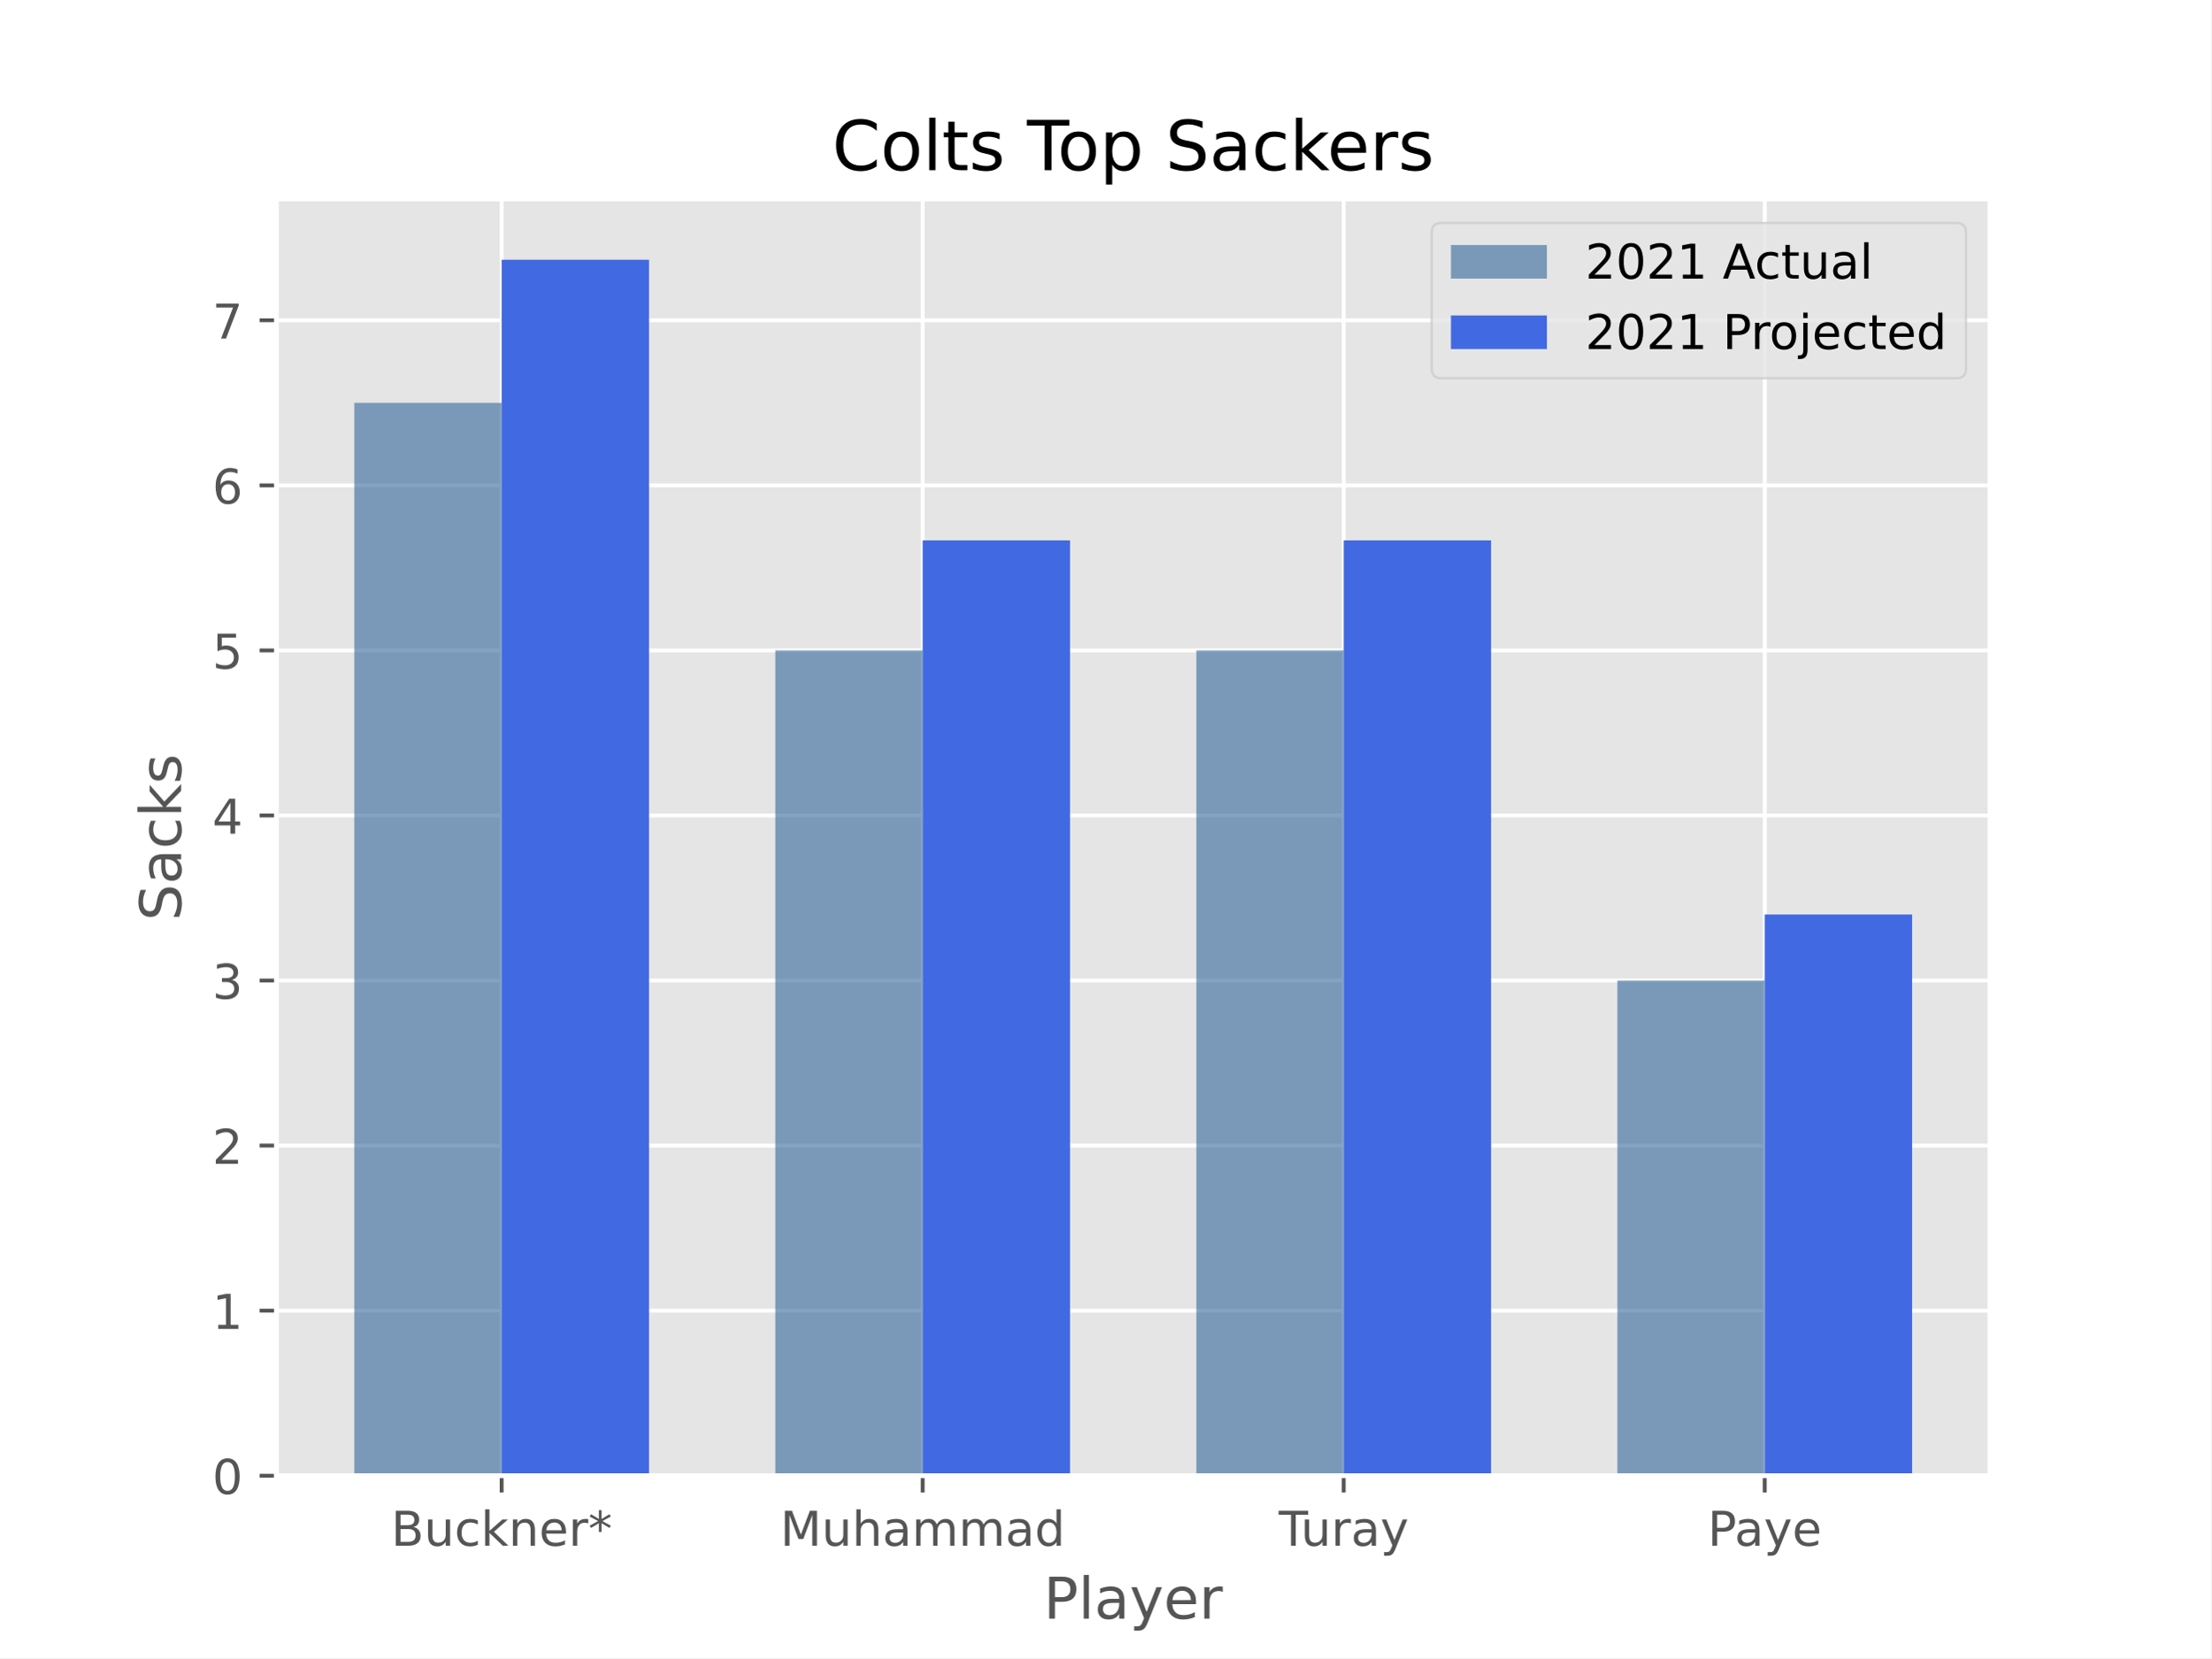
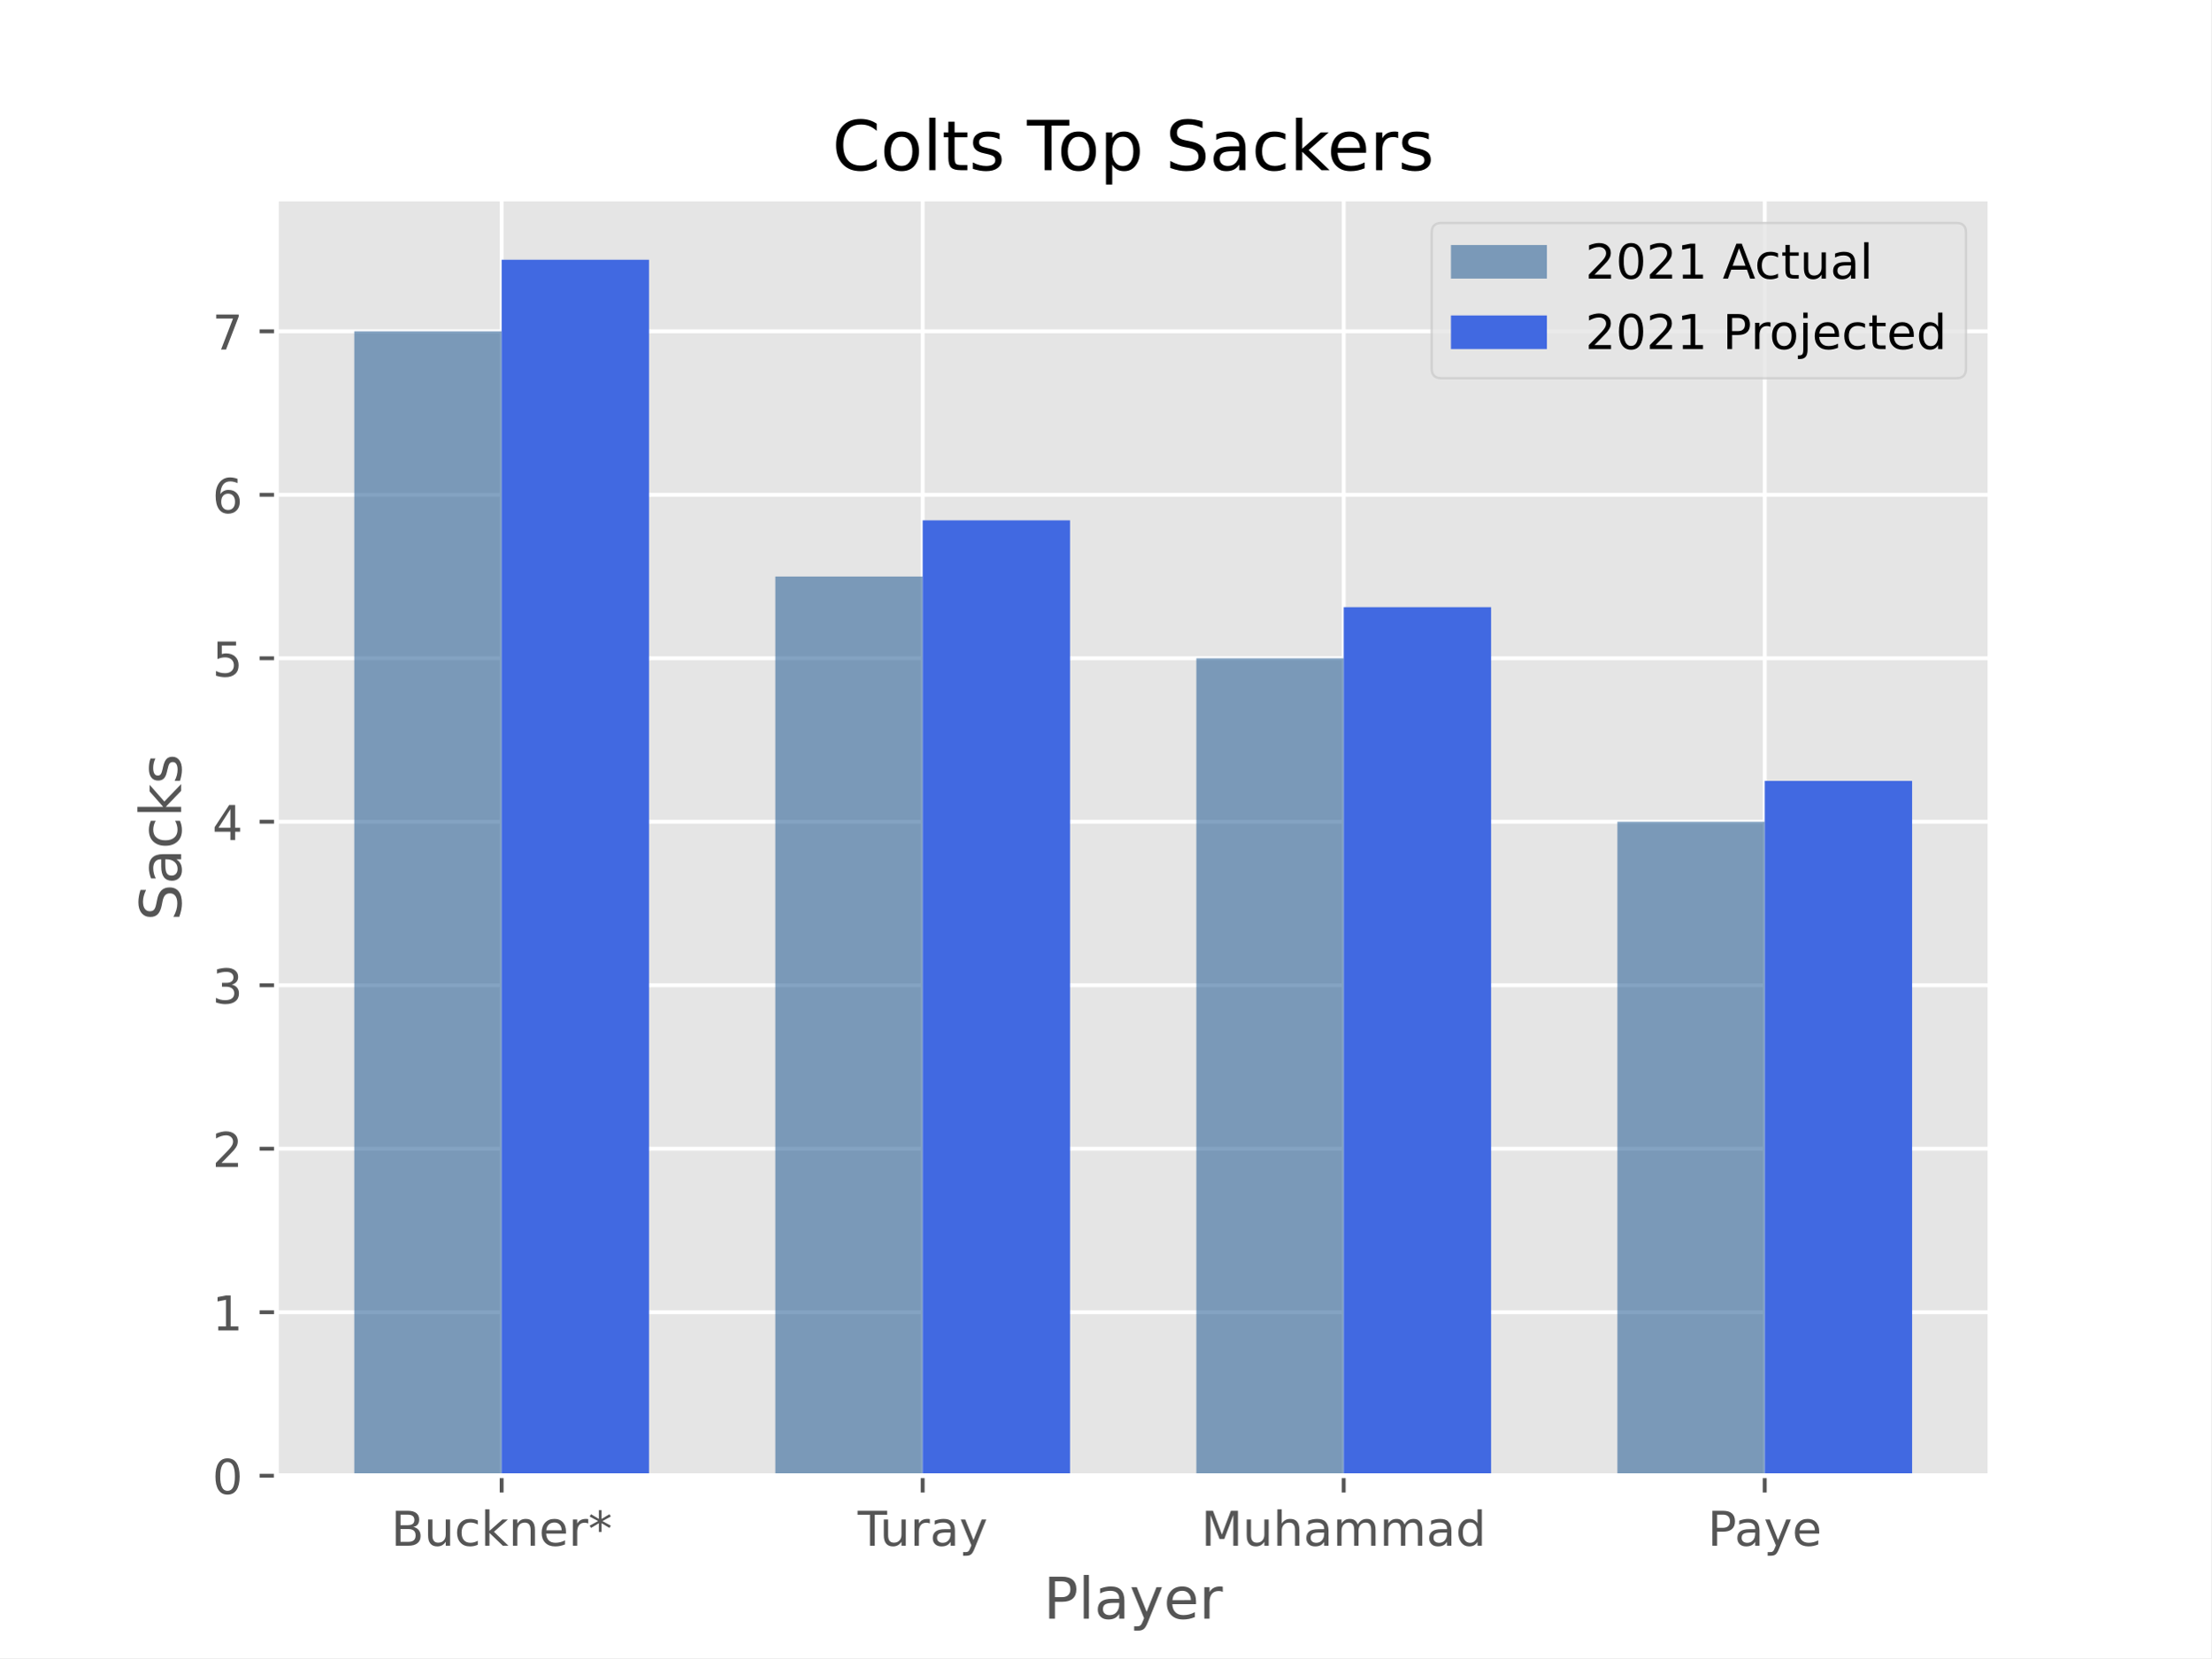
<svg xmlns="http://www.w3.org/2000/svg" xmlns:xlink="http://www.w3.org/1999/xlink" height="345.6pt" version="1.1" viewBox="0 0 460.8 345.6" width="460.8pt">
  <defs>
    <style type="text/css">*{stroke-linecap:butt;stroke-linejoin:round;}</style>
  </defs>
  <g id="figure_1">
    <g id="patch_1">
      <path d="M 0 345.6  L 460.8 345.6  L 460.8 0  L 0 0  z " style="fill:#ffffff;" />
    </g>
    <g id="axes_1">
      <g id="patch_2">
        <path d="M 57.6 307.584  L 414.72 307.584  L 414.72 41.472  L 57.6 41.472  z " style="fill:#e5e5e5;" />
      </g>
      <g id="matplotlib.axis_1">
        <g id="xtick_1">
          <g id="line2d_1">
-             <path clip-path="url(#p0d4eb779fe)" d="M 104.543 307.584  L 104.543 41.472  " style="fill:none;stroke:#ffffff;stroke-linecap:square;stroke-width:0.8;" />
+             <path clip-path="url(#p0518d2a7d1)" d="M 104.543 307.584  L 104.543 41.472  " style="fill:none;stroke:#ffffff;stroke-linecap:square;stroke-width:0.8;" />
          </g>
          <g id="line2d_2">
            <defs>
-               <path d="M 0 0  L 0 3.5  " id="m32121f7bf2" style="stroke:#555555;stroke-width:0.8;" />
-             </defs>
-             <g>
-               <use style="fill:#555555;stroke:#555555;stroke-width:0.8;" x="104.543" xlink:href="#m32121f7bf2" y="307.584" />
+               <path d="M 0 0  L 0 3.5  " id="meaa29097a8" style="stroke:#555555;stroke-width:0.8;" />
+             </defs>
+             <g>
+               <use style="fill:#555555;stroke:#555555;stroke-width:0.8;" x="104.543" xlink:href="#meaa29097a8" y="307.584" />
            </g>
          </g>
          <g id="text_1">
            <g style="fill:#555555;" transform="translate(81.49876 322.1824)scale(0.1 -0.1)">
              <defs>
                <path d="M 1259 2228  L 1259 519  L 2272 519  Q 2781 519 3026 730  Q 3272 941 3272 1375  Q 3272 1813 3026 2020  Q 2781 2228 2272 2228  L 1259 2228  z M 1259 4147  L 1259 2741  L 2194 2741  Q 2656 2741 2882 2914  Q 3109 3088 3109 3444  Q 3109 3797 2882 3972  Q 2656 4147 2194 4147  L 1259 4147  z M 628 4666  L 2241 4666  Q 2963 4666 3353 4366  Q 3744 4066 3744 3513  Q 3744 3084 3544 2831  Q 3344 2578 2956 2516  Q 3422 2416 3680 2098  Q 3938 1781 3938 1306  Q 3938 681 3513 340  Q 3088 0 2303 0  L 628 0  L 628 4666  z " id="DejaVuSans-42" transform="scale(0.015625)" />
                <path d="M 544 1381  L 544 3500  L 1119 3500  L 1119 1403  Q 1119 906 1312 657  Q 1506 409 1894 409  Q 2359 409 2629 706  Q 2900 1003 2900 1516  L 2900 3500  L 3475 3500  L 3475 0  L 2900 0  L 2900 538  Q 2691 219 2414 64  Q 2138 -91 1772 -91  Q 1169 -91 856 284  Q 544 659 544 1381  z M 1991 3584  L 1991 3584  z " id="DejaVuSans-75" transform="scale(0.015625)" />
                <path d="M 3122 3366  L 3122 2828  Q 2878 2963 2633 3030  Q 2388 3097 2138 3097  Q 1578 3097 1268 2742  Q 959 2388 959 1747  Q 959 1106 1268 751  Q 1578 397 2138 397  Q 2388 397 2633 464  Q 2878 531 3122 666  L 3122 134  Q 2881 22 2623 -34  Q 2366 -91 2075 -91  Q 1284 -91 818 406  Q 353 903 353 1747  Q 353 2603 823 3093  Q 1294 3584 2113 3584  Q 2378 3584 2631 3529  Q 2884 3475 3122 3366  z " id="DejaVuSans-63" transform="scale(0.015625)" />
                <path d="M 581 4863  L 1159 4863  L 1159 1991  L 2875 3500  L 3609 3500  L 1753 1863  L 3688 0  L 2938 0  L 1159 1709  L 1159 0  L 581 0  L 581 4863  z " id="DejaVuSans-6b" transform="scale(0.015625)" />
                <path d="M 3513 2113  L 3513 0  L 2938 0  L 2938 2094  Q 2938 2591 2744 2837  Q 2550 3084 2163 3084  Q 1697 3084 1428 2787  Q 1159 2491 1159 1978  L 1159 0  L 581 0  L 581 3500  L 1159 3500  L 1159 2956  Q 1366 3272 1645 3428  Q 1925 3584 2291 3584  Q 2894 3584 3203 3211  Q 3513 2838 3513 2113  z " id="DejaVuSans-6e" transform="scale(0.015625)" />
                <path d="M 3597 1894  L 3597 1613  L 953 1613  Q 991 1019 1311 708  Q 1631 397 2203 397  Q 2534 397 2845 478  Q 3156 559 3463 722  L 3463 178  Q 3153 47 2828 -22  Q 2503 -91 2169 -91  Q 1331 -91 842 396  Q 353 884 353 1716  Q 353 2575 817 3079  Q 1281 3584 2069 3584  Q 2775 3584 3186 3129  Q 3597 2675 3597 1894  z M 3022 2063  Q 3016 2534 2758 2815  Q 2500 3097 2075 3097  Q 1594 3097 1305 2825  Q 1016 2553 972 2059  L 3022 2063  z " id="DejaVuSans-65" transform="scale(0.015625)" />
                <path d="M 2631 2963  Q 2534 3019 2420 3045  Q 2306 3072 2169 3072  Q 1681 3072 1420 2755  Q 1159 2438 1159 1844  L 1159 0  L 581 0  L 581 3500  L 1159 3500  L 1159 2956  Q 1341 3275 1631 3429  Q 1922 3584 2338 3584  Q 2397 3584 2469 3576  Q 2541 3569 2628 3553  L 2631 2963  z " id="DejaVuSans-72" transform="scale(0.015625)" />
                <path d="M 3009 3897  L 1888 3291  L 3009 2681  L 2828 2375  L 1778 3009  L 1778 1831  L 1422 1831  L 1422 3009  L 372 2375  L 191 2681  L 1313 3291  L 191 3897  L 372 4206  L 1422 3572  L 1422 4750  L 1778 4750  L 1778 3572  L 2828 4206  L 3009 3897  z " id="DejaVuSans-2a" transform="scale(0.015625)" />
              </defs>
              <use xlink:href="#DejaVuSans-42" />
              <use x="68.604" xlink:href="#DejaVuSans-75" />
              <use x="131.982" xlink:href="#DejaVuSans-63" />
              <use x="186.963" xlink:href="#DejaVuSans-6b" />
              <use x="244.873" xlink:href="#DejaVuSans-6e" />
              <use x="308.252" xlink:href="#DejaVuSans-65" />
              <use x="369.775" xlink:href="#DejaVuSans-72" />
              <use x="410.889" xlink:href="#DejaVuSans-2a" />
            </g>
          </g>
        </g>
        <g id="xtick_2">
          <g id="line2d_3">
-             <path clip-path="url(#p0d4eb779fe)" d="M 192.288 307.584  L 192.288 41.472  " style="fill:none;stroke:#ffffff;stroke-linecap:square;stroke-width:0.8;" />
+             <path clip-path="url(#p0518d2a7d1)" d="M 192.288 307.584  L 192.288 41.472  " style="fill:none;stroke:#ffffff;stroke-linecap:square;stroke-width:0.8;" />
          </g>
          <g id="line2d_4">
            <g>
-               <use style="fill:#555555;stroke:#555555;stroke-width:0.8;" x="192.288" xlink:href="#m32121f7bf2" y="307.584" />
+               <use style="fill:#555555;stroke:#555555;stroke-width:0.8;" x="192.288" xlink:href="#meaa29097a8" y="307.584" />
            </g>
          </g>
          <g id="text_2">
-             <g style="fill:#555555;" transform="translate(162.5932 322.1824)scale(0.1 -0.1)">
+             <g style="fill:#555555;" transform="translate(178.7425 322.1824)scale(0.1 -0.1)">
+               <defs>
+                 <path d="M -19 4666  L 3928 4666  L 3928 4134  L 2272 4134  L 2272 0  L 1638 0  L 1638 4134  L -19 4134  L -19 4666  z " id="DejaVuSans-54" transform="scale(0.015625)" />
+                 <path d="M 2194 1759  Q 1497 1759 1228 1600  Q 959 1441 959 1056  Q 959 750 1161 570  Q 1363 391 1709 391  Q 2188 391 2477 730  Q 2766 1069 2766 1631  L 2766 1759  L 2194 1759  z M 3341 1997  L 3341 0  L 2766 0  L 2766 531  Q 2569 213 2275 61  Q 1981 -91 1556 -91  Q 1019 -91 701 211  Q 384 513 384 1019  Q 384 1609 779 1909  Q 1175 2209 1959 2209  L 2766 2209  L 2766 2266  Q 2766 2663 2505 2880  Q 2244 3097 1772 3097  Q 1472 3097 1187 3025  Q 903 2953 641 2809  L 641 3341  Q 956 3463 1253 3523  Q 1550 3584 1831 3584  Q 2591 3584 2966 3190  Q 3341 2797 3341 1997  z " id="DejaVuSans-61" transform="scale(0.015625)" />
+                 <path d="M 2059 -325  Q 1816 -950 1584 -1140  Q 1353 -1331 966 -1331  L 506 -1331  L 506 -850  L 844 -850  Q 1081 -850 1212 -737  Q 1344 -625 1503 -206  L 1606 56  L 191 3500  L 800 3500  L 1894 763  L 2988 3500  L 3597 3500  L 2059 -325  z " id="DejaVuSans-79" transform="scale(0.015625)" />
+               </defs>
+               <use xlink:href="#DejaVuSans-54" />
+               <use x="45.959" xlink:href="#DejaVuSans-75" />
+               <use x="109.338" xlink:href="#DejaVuSans-72" />
+               <use x="150.451" xlink:href="#DejaVuSans-61" />
+               <use x="211.73" xlink:href="#DejaVuSans-79" />
+             </g>
+           </g>
+         </g>
+         <g id="xtick_3">
+           <g id="line2d_5">
+             <path clip-path="url(#p0518d2a7d1)" d="M 280.032 307.584  L 280.032 41.472  " style="fill:none;stroke:#ffffff;stroke-linecap:square;stroke-width:0.8;" />
+           </g>
+           <g id="line2d_6">
+             <g>
+               <use style="fill:#555555;stroke:#555555;stroke-width:0.8;" x="280.032" xlink:href="#meaa29097a8" y="307.584" />
+             </g>
+           </g>
+           <g id="text_3">
+             <g style="fill:#555555;" transform="translate(250.3377 322.1824)scale(0.1 -0.1)">
              <defs>
                <path d="M 628 4666  L 1569 4666  L 2759 1491  L 3956 4666  L 4897 4666  L 4897 0  L 4281 0  L 4281 4097  L 3078 897  L 2444 897  L 1241 4097  L 1241 0  L 628 0  L 628 4666  z " id="DejaVuSans-4d" transform="scale(0.015625)" />
                <path d="M 3513 2113  L 3513 0  L 2938 0  L 2938 2094  Q 2938 2591 2744 2837  Q 2550 3084 2163 3084  Q 1697 3084 1428 2787  Q 1159 2491 1159 1978  L 1159 0  L 581 0  L 581 4863  L 1159 4863  L 1159 2956  Q 1366 3272 1645 3428  Q 1925 3584 2291 3584  Q 2894 3584 3203 3211  Q 3513 2838 3513 2113  z " id="DejaVuSans-68" transform="scale(0.015625)" />
-                 <path d="M 2194 1759  Q 1497 1759 1228 1600  Q 959 1441 959 1056  Q 959 750 1161 570  Q 1363 391 1709 391  Q 2188 391 2477 730  Q 2766 1069 2766 1631  L 2766 1759  L 2194 1759  z M 3341 1997  L 3341 0  L 2766 0  L 2766 531  Q 2569 213 2275 61  Q 1981 -91 1556 -91  Q 1019 -91 701 211  Q 384 513 384 1019  Q 384 1609 779 1909  Q 1175 2209 1959 2209  L 2766 2209  L 2766 2266  Q 2766 2663 2505 2880  Q 2244 3097 1772 3097  Q 1472 3097 1187 3025  Q 903 2953 641 2809  L 641 3341  Q 956 3463 1253 3523  Q 1550 3584 1831 3584  Q 2591 3584 2966 3190  Q 3341 2797 3341 1997  z " id="DejaVuSans-61" transform="scale(0.015625)" />
                <path d="M 3328 2828  Q 3544 3216 3844 3400  Q 4144 3584 4550 3584  Q 5097 3584 5394 3201  Q 5691 2819 5691 2113  L 5691 0  L 5113 0  L 5113 2094  Q 5113 2597 4934 2840  Q 4756 3084 4391 3084  Q 3944 3084 3684 2787  Q 3425 2491 3425 1978  L 3425 0  L 2847 0  L 2847 2094  Q 2847 2600 2669 2842  Q 2491 3084 2119 3084  Q 1678 3084 1418 2786  Q 1159 2488 1159 1978  L 1159 0  L 581 0  L 581 3500  L 1159 3500  L 1159 2956  Q 1356 3278 1631 3431  Q 1906 3584 2284 3584  Q 2666 3584 2933 3390  Q 3200 3197 3328 2828  z " id="DejaVuSans-6d" transform="scale(0.015625)" />
                <path d="M 2906 2969  L 2906 4863  L 3481 4863  L 3481 0  L 2906 0  L 2906 525  Q 2725 213 2448 61  Q 2172 -91 1784 -91  Q 1150 -91 751 415  Q 353 922 353 1747  Q 353 2572 751 3078  Q 1150 3584 1784 3584  Q 2172 3584 2448 3432  Q 2725 3281 2906 2969  z M 947 1747  Q 947 1113 1208 752  Q 1469 391 1925 391  Q 2381 391 2643 752  Q 2906 1113 2906 1747  Q 2906 2381 2643 2742  Q 2381 3103 1925 3103  Q 1469 3103 1208 2742  Q 947 2381 947 1747  z " id="DejaVuSans-64" transform="scale(0.015625)" />
              </defs>
              <use xlink:href="#DejaVuSans-4d" />
              <use x="86.279" xlink:href="#DejaVuSans-75" />
              <use x="149.658" xlink:href="#DejaVuSans-68" />
              <use x="213.037" xlink:href="#DejaVuSans-61" />
              <use x="274.316" xlink:href="#DejaVuSans-6d" />
              <use x="371.729" xlink:href="#DejaVuSans-6d" />
              <use x="469.141" xlink:href="#DejaVuSans-61" />
              <use x="530.42" xlink:href="#DejaVuSans-64" />
            </g>
          </g>
        </g>
-         <g id="xtick_3">
-           <g id="line2d_5">
-             <path clip-path="url(#p0d4eb779fe)" d="M 280.032 307.584  L 280.032 41.472  " style="fill:none;stroke:#ffffff;stroke-linecap:square;stroke-width:0.8;" />
-           </g>
-           <g id="line2d_6">
-             <g>
-               <use style="fill:#555555;stroke:#555555;stroke-width:0.8;" x="280.032" xlink:href="#m32121f7bf2" y="307.584" />
-             </g>
-           </g>
-           <g id="text_3">
-             <g style="fill:#555555;" transform="translate(266.4869 322.1824)scale(0.1 -0.1)">
-               <defs>
-                 <path d="M -19 4666  L 3928 4666  L 3928 4134  L 2272 4134  L 2272 0  L 1638 0  L 1638 4134  L -19 4134  L -19 4666  z " id="DejaVuSans-54" transform="scale(0.015625)" />
-                 <path d="M 2059 -325  Q 1816 -950 1584 -1140  Q 1353 -1331 966 -1331  L 506 -1331  L 506 -850  L 844 -850  Q 1081 -850 1212 -737  Q 1344 -625 1503 -206  L 1606 56  L 191 3500  L 800 3500  L 1894 763  L 2988 3500  L 3597 3500  L 2059 -325  z " id="DejaVuSans-79" transform="scale(0.015625)" />
-               </defs>
-               <use xlink:href="#DejaVuSans-54" />
-               <use x="45.959" xlink:href="#DejaVuSans-75" />
-               <use x="109.338" xlink:href="#DejaVuSans-72" />
-               <use x="150.451" xlink:href="#DejaVuSans-61" />
-               <use x="211.73" xlink:href="#DejaVuSans-79" />
-             </g>
-           </g>
-         </g>
        <g id="xtick_4">
          <g id="line2d_7">
-             <path clip-path="url(#p0d4eb779fe)" d="M 367.777 307.584  L 367.777 41.472  " style="fill:none;stroke:#ffffff;stroke-linecap:square;stroke-width:0.8;" />
+             <path clip-path="url(#p0518d2a7d1)" d="M 367.777 307.584  L 367.777 41.472  " style="fill:none;stroke:#ffffff;stroke-linecap:square;stroke-width:0.8;" />
          </g>
          <g id="line2d_8">
            <g>
-               <use style="fill:#555555;stroke:#555555;stroke-width:0.8;" x="367.777" xlink:href="#m32121f7bf2" y="307.584" />
+               <use style="fill:#555555;stroke:#555555;stroke-width:0.8;" x="367.777" xlink:href="#meaa29097a8" y="307.584" />
            </g>
          </g>
          <g id="text_4">
            <g style="fill:#555555;" transform="translate(355.8869 322.1824)scale(0.1 -0.1)">
              <defs>
                <path d="M 1259 4147  L 1259 2394  L 2053 2394  Q 2494 2394 2734 2622  Q 2975 2850 2975 3272  Q 2975 3691 2734 3919  Q 2494 4147 2053 4147  L 1259 4147  z M 628 4666  L 2053 4666  Q 2838 4666 3239 4311  Q 3641 3956 3641 3272  Q 3641 2581 3239 2228  Q 2838 1875 2053 1875  L 1259 1875  L 1259 0  L 628 0  L 628 4666  z " id="DejaVuSans-50" transform="scale(0.015625)" />
              </defs>
              <use xlink:href="#DejaVuSans-50" />
              <use x="55.803" xlink:href="#DejaVuSans-61" />
              <use x="117.082" xlink:href="#DejaVuSans-79" />
              <use x="176.262" xlink:href="#DejaVuSans-65" />
            </g>
          </g>
        </g>
        <g id="text_5">
          <g style="fill:#555555;" transform="translate(217.4888 337.3802)scale(0.12 -0.12)">
            <defs>
              <path d="M 603 4863  L 1178 4863  L 1178 0  L 603 0  L 603 4863  z " id="DejaVuSans-6c" transform="scale(0.015625)" />
            </defs>
            <use xlink:href="#DejaVuSans-50" />
            <use x="60.303" xlink:href="#DejaVuSans-6c" />
            <use x="88.086" xlink:href="#DejaVuSans-61" />
            <use x="149.365" xlink:href="#DejaVuSans-79" />
            <use x="208.545" xlink:href="#DejaVuSans-65" />
            <use x="270.068" xlink:href="#DejaVuSans-72" />
          </g>
        </g>
      </g>
      <g id="matplotlib.axis_2">
        <g id="ytick_1">
          <g id="line2d_9">
-             <path clip-path="url(#p0d4eb779fe)" d="M 57.6 307.584  L 414.72 307.584  " style="fill:none;stroke:#ffffff;stroke-linecap:square;stroke-width:0.8;" />
+             <path clip-path="url(#p0518d2a7d1)" d="M 57.6 307.584  L 414.72 307.584  " style="fill:none;stroke:#ffffff;stroke-linecap:square;stroke-width:0.8;" />
          </g>
          <g id="line2d_10">
            <defs>
-               <path d="M 0 0  L -3.5 0  " id="mbe1fed7497" style="stroke:#555555;stroke-width:0.8;" />
-             </defs>
-             <g>
-               <use style="fill:#555555;stroke:#555555;stroke-width:0.8;" x="57.6" xlink:href="#mbe1fed7497" y="307.584" />
+               <path d="M 0 0  L -3.5 0  " id="m968117bcb1" style="stroke:#555555;stroke-width:0.8;" />
+             </defs>
+             <g>
+               <use style="fill:#555555;stroke:#555555;stroke-width:0.8;" x="57.6" xlink:href="#m968117bcb1" y="307.584" />
            </g>
          </g>
          <g id="text_6">
            <g style="fill:#555555;" transform="translate(44.2375 311.3832)scale(0.1 -0.1)">
              <defs>
                <path d="M 2034 4250  Q 1547 4250 1301 3770  Q 1056 3291 1056 2328  Q 1056 1369 1301 889  Q 1547 409 2034 409  Q 2525 409 2770 889  Q 3016 1369 3016 2328  Q 3016 3291 2770 3770  Q 2525 4250 2034 4250  z M 2034 4750  Q 2819 4750 3233 4129  Q 3647 3509 3647 2328  Q 3647 1150 3233 529  Q 2819 -91 2034 -91  Q 1250 -91 836 529  Q 422 1150 422 2328  Q 422 3509 836 4129  Q 1250 4750 2034 4750  z " id="DejaVuSans-30" transform="scale(0.015625)" />
              </defs>
              <use xlink:href="#DejaVuSans-30" />
            </g>
          </g>
        </g>
        <g id="ytick_2">
          <g id="line2d_11">
-             <path clip-path="url(#p0d4eb779fe)" d="M 57.6 273.18  L 414.72 273.18  " style="fill:none;stroke:#ffffff;stroke-linecap:square;stroke-width:0.8;" />
+             <path clip-path="url(#p0518d2a7d1)" d="M 57.6 273.508  L 414.72 273.508  " style="fill:none;stroke:#ffffff;stroke-linecap:square;stroke-width:0.8;" />
          </g>
          <g id="line2d_12">
            <g>
-               <use style="fill:#555555;stroke:#555555;stroke-width:0.8;" x="57.6" xlink:href="#mbe1fed7497" y="273.18" />
+               <use style="fill:#555555;stroke:#555555;stroke-width:0.8;" x="57.6" xlink:href="#m968117bcb1" y="273.508" />
            </g>
          </g>
          <g id="text_7">
-             <g style="fill:#555555;" transform="translate(44.2375 276.9796)scale(0.1 -0.1)">
+             <g style="fill:#555555;" transform="translate(44.2375 277.3073)scale(0.1 -0.1)">
              <defs>
                <path d="M 794 531  L 1825 531  L 1825 4091  L 703 3866  L 703 4441  L 1819 4666  L 2450 4666  L 2450 531  L 3481 531  L 3481 0  L 794 0  L 794 531  z " id="DejaVuSans-31" transform="scale(0.015625)" />
              </defs>
              <use xlink:href="#DejaVuSans-31" />
            </g>
          </g>
        </g>
        <g id="ytick_3">
          <g id="line2d_13">
-             <path clip-path="url(#p0d4eb779fe)" d="M 57.6 238.777  L 414.72 238.777  " style="fill:none;stroke:#ffffff;stroke-linecap:square;stroke-width:0.8;" />
+             <path clip-path="url(#p0518d2a7d1)" d="M 57.6 239.432  L 414.72 239.432  " style="fill:none;stroke:#ffffff;stroke-linecap:square;stroke-width:0.8;" />
          </g>
          <g id="line2d_14">
            <g>
-               <use style="fill:#555555;stroke:#555555;stroke-width:0.8;" x="57.6" xlink:href="#mbe1fed7497" y="238.777" />
+               <use style="fill:#555555;stroke:#555555;stroke-width:0.8;" x="57.6" xlink:href="#m968117bcb1" y="239.432" />
            </g>
          </g>
          <g id="text_8">
-             <g style="fill:#555555;" transform="translate(44.2375 242.576)scale(0.1 -0.1)">
+             <g style="fill:#555555;" transform="translate(44.2375 243.2313)scale(0.1 -0.1)">
              <defs>
                <path d="M 1228 531  L 3431 531  L 3431 0  L 469 0  L 469 531  Q 828 903 1448 1529  Q 2069 2156 2228 2338  Q 2531 2678 2651 2914  Q 2772 3150 2772 3378  Q 2772 3750 2511 3984  Q 2250 4219 1831 4219  Q 1534 4219 1204 4116  Q 875 4013 500 3803  L 500 4441  Q 881 4594 1212 4672  Q 1544 4750 1819 4750  Q 2544 4750 2975 4387  Q 3406 4025 3406 3419  Q 3406 3131 3298 2873  Q 3191 2616 2906 2266  Q 2828 2175 2409 1742  Q 1991 1309 1228 531  z " id="DejaVuSans-32" transform="scale(0.015625)" />
              </defs>
              <use xlink:href="#DejaVuSans-32" />
            </g>
          </g>
        </g>
        <g id="ytick_4">
          <g id="line2d_15">
-             <path clip-path="url(#p0d4eb779fe)" d="M 57.6 204.373  L 414.72 204.373  " style="fill:none;stroke:#ffffff;stroke-linecap:square;stroke-width:0.8;" />
+             <path clip-path="url(#p0518d2a7d1)" d="M 57.6 205.356  L 414.72 205.356  " style="fill:none;stroke:#ffffff;stroke-linecap:square;stroke-width:0.8;" />
          </g>
          <g id="line2d_16">
            <g>
-               <use style="fill:#555555;stroke:#555555;stroke-width:0.8;" x="57.6" xlink:href="#mbe1fed7497" y="204.373" />
+               <use style="fill:#555555;stroke:#555555;stroke-width:0.8;" x="57.6" xlink:href="#m968117bcb1" y="205.356" />
            </g>
          </g>
          <g id="text_9">
-             <g style="fill:#555555;" transform="translate(44.2375 208.1724)scale(0.1 -0.1)">
+             <g style="fill:#555555;" transform="translate(44.2375 209.1553)scale(0.1 -0.1)">
              <defs>
                <path d="M 2597 2516  Q 3050 2419 3304 2112  Q 3559 1806 3559 1356  Q 3559 666 3084 287  Q 2609 -91 1734 -91  Q 1441 -91 1130 -33  Q 819 25 488 141  L 488 750  Q 750 597 1062 519  Q 1375 441 1716 441  Q 2309 441 2620 675  Q 2931 909 2931 1356  Q 2931 1769 2642 2001  Q 2353 2234 1838 2234  L 1294 2234  L 1294 2753  L 1863 2753  Q 2328 2753 2575 2939  Q 2822 3125 2822 3475  Q 2822 3834 2567 4026  Q 2313 4219 1838 4219  Q 1578 4219 1281 4162  Q 984 4106 628 3988  L 628 4550  Q 988 4650 1302 4700  Q 1616 4750 1894 4750  Q 2613 4750 3031 4423  Q 3450 4097 3450 3541  Q 3450 3153 3228 2886  Q 3006 2619 2597 2516  z " id="DejaVuSans-33" transform="scale(0.015625)" />
              </defs>
              <use xlink:href="#DejaVuSans-33" />
            </g>
          </g>
        </g>
        <g id="ytick_5">
          <g id="line2d_17">
-             <path clip-path="url(#p0d4eb779fe)" d="M 57.6 169.97  L 414.72 169.97  " style="fill:none;stroke:#ffffff;stroke-linecap:square;stroke-width:0.8;" />
+             <path clip-path="url(#p0518d2a7d1)" d="M 57.6 171.28  L 414.72 171.28  " style="fill:none;stroke:#ffffff;stroke-linecap:square;stroke-width:0.8;" />
          </g>
          <g id="line2d_18">
            <g>
-               <use style="fill:#555555;stroke:#555555;stroke-width:0.8;" x="57.6" xlink:href="#mbe1fed7497" y="169.97" />
+               <use style="fill:#555555;stroke:#555555;stroke-width:0.8;" x="57.6" xlink:href="#m968117bcb1" y="171.28" />
            </g>
          </g>
          <g id="text_10">
-             <g style="fill:#555555;" transform="translate(44.2375 173.7687)scale(0.1 -0.1)">
+             <g style="fill:#555555;" transform="translate(44.2375 175.0794)scale(0.1 -0.1)">
              <defs>
                <path d="M 2419 4116  L 825 1625  L 2419 1625  L 2419 4116  z M 2253 4666  L 3047 4666  L 3047 1625  L 3713 1625  L 3713 1100  L 3047 1100  L 3047 0  L 2419 0  L 2419 1100  L 313 1100  L 313 1709  L 2253 4666  z " id="DejaVuSans-34" transform="scale(0.015625)" />
              </defs>
              <use xlink:href="#DejaVuSans-34" />
            </g>
          </g>
        </g>
        <g id="ytick_6">
          <g id="line2d_19">
-             <path clip-path="url(#p0d4eb779fe)" d="M 57.6 135.566  L 414.72 135.566  " style="fill:none;stroke:#ffffff;stroke-linecap:square;stroke-width:0.8;" />
+             <path clip-path="url(#p0518d2a7d1)" d="M 57.6 137.204  L 414.72 137.204  " style="fill:none;stroke:#ffffff;stroke-linecap:square;stroke-width:0.8;" />
          </g>
          <g id="line2d_20">
            <g>
-               <use style="fill:#555555;stroke:#555555;stroke-width:0.8;" x="57.6" xlink:href="#mbe1fed7497" y="135.566" />
+               <use style="fill:#555555;stroke:#555555;stroke-width:0.8;" x="57.6" xlink:href="#m968117bcb1" y="137.204" />
            </g>
          </g>
          <g id="text_11">
-             <g style="fill:#555555;" transform="translate(44.2375 139.3651)scale(0.1 -0.1)">
+             <g style="fill:#555555;" transform="translate(44.2375 141.0034)scale(0.1 -0.1)">
              <defs>
                <path d="M 691 4666  L 3169 4666  L 3169 4134  L 1269 4134  L 1269 2991  Q 1406 3038 1543 3061  Q 1681 3084 1819 3084  Q 2600 3084 3056 2656  Q 3513 2228 3513 1497  Q 3513 744 3044 326  Q 2575 -91 1722 -91  Q 1428 -91 1123 -41  Q 819 9 494 109  L 494 744  Q 775 591 1075 516  Q 1375 441 1709 441  Q 2250 441 2565 725  Q 2881 1009 2881 1497  Q 2881 1984 2565 2268  Q 2250 2553 1709 2553  Q 1456 2553 1204 2497  Q 953 2441 691 2322  L 691 4666  z " id="DejaVuSans-35" transform="scale(0.015625)" />
              </defs>
              <use xlink:href="#DejaVuSans-35" />
            </g>
          </g>
        </g>
        <g id="ytick_7">
          <g id="line2d_21">
-             <path clip-path="url(#p0d4eb779fe)" d="M 57.6 101.162  L 414.72 101.162  " style="fill:none;stroke:#ffffff;stroke-linecap:square;stroke-width:0.8;" />
+             <path clip-path="url(#p0518d2a7d1)" d="M 57.6 103.128  L 414.72 103.128  " style="fill:none;stroke:#ffffff;stroke-linecap:square;stroke-width:0.8;" />
          </g>
          <g id="line2d_22">
            <g>
-               <use style="fill:#555555;stroke:#555555;stroke-width:0.8;" x="57.6" xlink:href="#mbe1fed7497" y="101.162" />
+               <use style="fill:#555555;stroke:#555555;stroke-width:0.8;" x="57.6" xlink:href="#m968117bcb1" y="103.128" />
            </g>
          </g>
          <g id="text_12">
-             <g style="fill:#555555;" transform="translate(44.2375 104.9615)scale(0.1 -0.1)">
+             <g style="fill:#555555;" transform="translate(44.2375 106.9274)scale(0.1 -0.1)">
              <defs>
                <path d="M 2113 2584  Q 1688 2584 1439 2293  Q 1191 2003 1191 1497  Q 1191 994 1439 701  Q 1688 409 2113 409  Q 2538 409 2786 701  Q 3034 994 3034 1497  Q 3034 2003 2786 2293  Q 2538 2584 2113 2584  z M 3366 4563  L 3366 3988  Q 3128 4100 2886 4159  Q 2644 4219 2406 4219  Q 1781 4219 1451 3797  Q 1122 3375 1075 2522  Q 1259 2794 1537 2939  Q 1816 3084 2150 3084  Q 2853 3084 3261 2657  Q 3669 2231 3669 1497  Q 3669 778 3244 343  Q 2819 -91 2113 -91  Q 1303 -91 875 529  Q 447 1150 447 2328  Q 447 3434 972 4092  Q 1497 4750 2381 4750  Q 2619 4750 2861 4703  Q 3103 4656 3366 4563  z " id="DejaVuSans-36" transform="scale(0.015625)" />
              </defs>
              <use xlink:href="#DejaVuSans-36" />
            </g>
          </g>
        </g>
        <g id="ytick_8">
          <g id="line2d_23">
-             <path clip-path="url(#p0d4eb779fe)" d="M 57.6 66.759  L 414.72 66.759  " style="fill:none;stroke:#ffffff;stroke-linecap:square;stroke-width:0.8;" />
+             <path clip-path="url(#p0518d2a7d1)" d="M 57.6 69.052  L 414.72 69.052  " style="fill:none;stroke:#ffffff;stroke-linecap:square;stroke-width:0.8;" />
          </g>
          <g id="line2d_24">
            <g>
-               <use style="fill:#555555;stroke:#555555;stroke-width:0.8;" x="57.6" xlink:href="#mbe1fed7497" y="66.759" />
+               <use style="fill:#555555;stroke:#555555;stroke-width:0.8;" x="57.6" xlink:href="#m968117bcb1" y="69.052" />
            </g>
          </g>
          <g id="text_13">
-             <g style="fill:#555555;" transform="translate(44.2375 70.55788)scale(0.1 -0.1)">
+             <g style="fill:#555555;" transform="translate(44.2375 72.85145)scale(0.1 -0.1)">
              <defs>
                <path d="M 525 4666  L 3525 4666  L 3525 4397  L 1831 0  L 1172 0  L 2766 4134  L 525 4134  L 525 4666  z " id="DejaVuSans-37" transform="scale(0.015625)" />
              </defs>
              <use xlink:href="#DejaVuSans-37" />
            </g>
          </g>
        </g>
        <g id="text_14">
          <g style="fill:#555555;" transform="translate(37.74188 191.913)rotate(-90)scale(0.12 -0.12)">
            <defs>
              <path d="M 3425 4513  L 3425 3897  Q 3066 4069 2747 4153  Q 2428 4238 2131 4238  Q 1616 4238 1336 4038  Q 1056 3838 1056 3469  Q 1056 3159 1242 3001  Q 1428 2844 1947 2747  L 2328 2669  Q 3034 2534 3370 2195  Q 3706 1856 3706 1288  Q 3706 609 3251 259  Q 2797 -91 1919 -91  Q 1588 -91 1214 -16  Q 841 59 441 206  L 441 856  Q 825 641 1194 531  Q 1563 422 1919 422  Q 2459 422 2753 634  Q 3047 847 3047 1241  Q 3047 1584 2836 1778  Q 2625 1972 2144 2069  L 1759 2144  Q 1053 2284 737 2584  Q 422 2884 422 3419  Q 422 4038 858 4394  Q 1294 4750 2059 4750  Q 2388 4750 2728 4690  Q 3069 4631 3425 4513  z " id="DejaVuSans-53" transform="scale(0.015625)" />
              <path d="M 2834 3397  L 2834 2853  Q 2591 2978 2328 3040  Q 2066 3103 1784 3103  Q 1356 3103 1142 2972  Q 928 2841 928 2578  Q 928 2378 1081 2264  Q 1234 2150 1697 2047  L 1894 2003  Q 2506 1872 2764 1633  Q 3022 1394 3022 966  Q 3022 478 2636 193  Q 2250 -91 1575 -91  Q 1294 -91 989 -36  Q 684 19 347 128  L 347 722  Q 666 556 975 473  Q 1284 391 1588 391  Q 1994 391 2212 530  Q 2431 669 2431 922  Q 2431 1156 2273 1281  Q 2116 1406 1581 1522  L 1381 1569  Q 847 1681 609 1914  Q 372 2147 372 2553  Q 372 3047 722 3315  Q 1072 3584 1716 3584  Q 2034 3584 2315 3537  Q 2597 3491 2834 3397  z " id="DejaVuSans-73" transform="scale(0.015625)" />
            </defs>
            <use xlink:href="#DejaVuSans-53" />
            <use x="63.477" xlink:href="#DejaVuSans-61" />
            <use x="124.756" xlink:href="#DejaVuSans-63" />
            <use x="179.736" xlink:href="#DejaVuSans-6b" />
            <use x="237.646" xlink:href="#DejaVuSans-73" />
          </g>
        </g>
      </g>
      <g id="patch_3">
-         <path clip-path="url(#p0d4eb779fe)" d="M 73.833 307.584  L 104.543 307.584  L 104.543 83.96  L 73.833 83.96  z " style="fill:#336699;fill-opacity:0.6;" />
+         <path clip-path="url(#p0518d2a7d1)" d="M 73.833 307.584  L 104.543 307.584  L 104.543 69.052  L 73.833 69.052  z " style="fill:#336699;fill-opacity:0.6;" />
      </g>
      <g id="patch_4">
-         <path clip-path="url(#p0d4eb779fe)" d="M 161.577 307.584  L 192.288 307.584  L 192.288 135.566  L 161.577 135.566  z " style="fill:#336699;fill-opacity:0.6;" />
+         <path clip-path="url(#p0518d2a7d1)" d="M 161.577 307.584  L 192.288 307.584  L 192.288 120.166  L 161.577 120.166  z " style="fill:#336699;fill-opacity:0.6;" />
      </g>
      <g id="patch_5">
-         <path clip-path="url(#p0d4eb779fe)" d="M 249.322 307.584  L 280.032 307.584  L 280.032 135.566  L 249.322 135.566  z " style="fill:#336699;fill-opacity:0.6;" />
+         <path clip-path="url(#p0518d2a7d1)" d="M 249.322 307.584  L 280.032 307.584  L 280.032 137.204  L 249.322 137.204  z " style="fill:#336699;fill-opacity:0.6;" />
      </g>
      <g id="patch_6">
-         <path clip-path="url(#p0d4eb779fe)" d="M 337.066 307.584  L 367.777 307.584  L 367.777 204.373  L 337.066 204.373  z " style="fill:#336699;fill-opacity:0.6;" />
+         <path clip-path="url(#p0518d2a7d1)" d="M 337.066 307.584  L 367.777 307.584  L 367.777 171.28  L 337.066 171.28  z " style="fill:#336699;fill-opacity:0.6;" />
      </g>
      <g id="patch_7">
-         <path clip-path="url(#p0d4eb779fe)" d="M 104.543 307.584  L 135.254 307.584  L 135.254 54.144  L 104.543 54.144  z " style="fill:#4169e1;" />
+         <path clip-path="url(#p0518d2a7d1)" d="M 104.543 307.584  L 135.254 307.584  L 135.254 54.144  L 104.543 54.144  z " style="fill:#4169e1;" />
      </g>
      <g id="patch_8">
-         <path clip-path="url(#p0d4eb779fe)" d="M 192.288 307.584  L 222.998 307.584  L 222.998 112.63  L 192.288 112.63  z " style="fill:#4169e1;" />
+         <path clip-path="url(#p0518d2a7d1)" d="M 192.288 307.584  L 222.998 307.584  L 222.998 108.453  L 192.288 108.453  z " style="fill:#4169e1;" />
      </g>
      <g id="patch_9">
-         <path clip-path="url(#p0d4eb779fe)" d="M 280.032 307.584  L 310.743 307.584  L 310.743 112.63  L 280.032 112.63  z " style="fill:#4169e1;" />
+         <path clip-path="url(#p0518d2a7d1)" d="M 280.032 307.584  L 310.743 307.584  L 310.743 126.555  L 280.032 126.555  z " style="fill:#4169e1;" />
      </g>
      <g id="patch_10">
-         <path clip-path="url(#p0d4eb779fe)" d="M 367.777 307.584  L 398.487 307.584  L 398.487 190.612  L 367.777 190.612  z " style="fill:#4169e1;" />
+         <path clip-path="url(#p0518d2a7d1)" d="M 367.777 307.584  L 398.487 307.584  L 398.487 162.761  L 367.777 162.761  z " style="fill:#4169e1;" />
      </g>
      <g id="patch_11">
        <path d="M 57.6 307.584  L 57.6 41.472  " style="fill:none;stroke:#ffffff;stroke-linecap:square;stroke-linejoin:miter;" />
      </g>
      <g id="patch_12">
        <path d="M 414.72 307.584  L 414.72 41.472  " style="fill:none;stroke:#ffffff;stroke-linecap:square;stroke-linejoin:miter;" />
      </g>
      <g id="patch_13">
        <path d="M 57.6 307.584  L 414.72 307.584  " style="fill:none;stroke:#ffffff;stroke-linecap:square;stroke-linejoin:miter;" />
      </g>
      <g id="patch_14">
        <path d="M 57.6 41.472  L 414.72 41.472  " style="fill:none;stroke:#ffffff;stroke-linecap:square;stroke-linejoin:miter;" />
      </g>
      <g id="text_15">
        <g transform="translate(173.4356 35.472)scale(0.144 -0.144)">
          <defs>
            <path d="M 4122 4306  L 4122 3641  Q 3803 3938 3442 4084  Q 3081 4231 2675 4231  Q 1875 4231 1450 3742  Q 1025 3253 1025 2328  Q 1025 1406 1450 917  Q 1875 428 2675 428  Q 3081 428 3442 575  Q 3803 722 4122 1019  L 4122 359  Q 3791 134 3420 21  Q 3050 -91 2638 -91  Q 1578 -91 968 557  Q 359 1206 359 2328  Q 359 3453 968 4101  Q 1578 4750 2638 4750  Q 3056 4750 3426 4639  Q 3797 4528 4122 4306  z " id="DejaVuSans-43" transform="scale(0.015625)" />
            <path d="M 1959 3097  Q 1497 3097 1228 2736  Q 959 2375 959 1747  Q 959 1119 1226 758  Q 1494 397 1959 397  Q 2419 397 2687 759  Q 2956 1122 2956 1747  Q 2956 2369 2687 2733  Q 2419 3097 1959 3097  z M 1959 3584  Q 2709 3584 3137 3096  Q 3566 2609 3566 1747  Q 3566 888 3137 398  Q 2709 -91 1959 -91  Q 1206 -91 779 398  Q 353 888 353 1747  Q 353 2609 779 3096  Q 1206 3584 1959 3584  z " id="DejaVuSans-6f" transform="scale(0.015625)" />
            <path d="M 1172 4494  L 1172 3500  L 2356 3500  L 2356 3053  L 1172 3053  L 1172 1153  Q 1172 725 1289 603  Q 1406 481 1766 481  L 2356 481  L 2356 0  L 1766 0  Q 1100 0 847 248  Q 594 497 594 1153  L 594 3053  L 172 3053  L 172 3500  L 594 3500  L 594 4494  L 1172 4494  z " id="DejaVuSans-74" transform="scale(0.015625)" />
            <path id="DejaVuSans-20" transform="scale(0.015625)" />
            <path d="M 1159 525  L 1159 -1331  L 581 -1331  L 581 3500  L 1159 3500  L 1159 2969  Q 1341 3281 1617 3432  Q 1894 3584 2278 3584  Q 2916 3584 3314 3078  Q 3713 2572 3713 1747  Q 3713 922 3314 415  Q 2916 -91 2278 -91  Q 1894 -91 1617 61  Q 1341 213 1159 525  z M 3116 1747  Q 3116 2381 2855 2742  Q 2594 3103 2138 3103  Q 1681 3103 1420 2742  Q 1159 2381 1159 1747  Q 1159 1113 1420 752  Q 1681 391 2138 391  Q 2594 391 2855 752  Q 3116 1113 3116 1747  z " id="DejaVuSans-70" transform="scale(0.015625)" />
          </defs>
          <use xlink:href="#DejaVuSans-43" />
          <use x="69.824" xlink:href="#DejaVuSans-6f" />
          <use x="131.006" xlink:href="#DejaVuSans-6c" />
          <use x="158.789" xlink:href="#DejaVuSans-74" />
          <use x="197.998" xlink:href="#DejaVuSans-73" />
          <use x="250.098" xlink:href="#DejaVuSans-20" />
          <use x="281.885" xlink:href="#DejaVuSans-54" />
          <use x="325.969" xlink:href="#DejaVuSans-6f" />
          <use x="387.15" xlink:href="#DejaVuSans-70" />
          <use x="450.627" xlink:href="#DejaVuSans-20" />
          <use x="482.414" xlink:href="#DejaVuSans-53" />
          <use x="545.891" xlink:href="#DejaVuSans-61" />
          <use x="607.17" xlink:href="#DejaVuSans-63" />
          <use x="662.15" xlink:href="#DejaVuSans-6b" />
          <use x="716.436" xlink:href="#DejaVuSans-65" />
          <use x="777.959" xlink:href="#DejaVuSans-72" />
          <use x="819.072" xlink:href="#DejaVuSans-73" />
        </g>
      </g>
      <g id="legend_1">
        <g id="patch_15">
          <path d="M 300.381 78.828  L 407.72 78.828  Q 409.72 78.828 409.72 76.828  L 409.72 48.472  Q 409.72 46.472 407.72 46.472  L 300.381 46.472  Q 298.381 46.472 298.381 48.472  L 298.381 76.828  Q 298.381 78.828 300.381 78.828  z " style="fill:#e5e5e5;opacity:0.8;stroke:#cccccc;stroke-linejoin:miter;stroke-width:0.5;" />
        </g>
        <g id="patch_16">
          <path d="M 302.381 58.07  L 322.381 58.07  L 322.381 51.07  L 302.381 51.07  z " style="fill:#336699;fill-opacity:0.6;" />
        </g>
        <g id="text_16">
          <g transform="translate(330.3809 58.07044)scale(0.1 -0.1)">
            <defs>
              <path d="M 2188 4044  L 1331 1722  L 3047 1722  L 2188 4044  z M 1831 4666  L 2547 4666  L 4325 0  L 3669 0  L 3244 1197  L 1141 1197  L 716 0  L 50 0  L 1831 4666  z " id="DejaVuSans-41" transform="scale(0.015625)" />
            </defs>
            <use xlink:href="#DejaVuSans-32" />
            <use x="63.623" xlink:href="#DejaVuSans-30" />
            <use x="127.246" xlink:href="#DejaVuSans-32" />
            <use x="190.869" xlink:href="#DejaVuSans-31" />
            <use x="254.492" xlink:href="#DejaVuSans-20" />
            <use x="286.279" xlink:href="#DejaVuSans-41" />
            <use x="352.938" xlink:href="#DejaVuSans-63" />
            <use x="407.918" xlink:href="#DejaVuSans-74" />
            <use x="447.127" xlink:href="#DejaVuSans-75" />
            <use x="510.506" xlink:href="#DejaVuSans-61" />
            <use x="571.785" xlink:href="#DejaVuSans-6c" />
          </g>
        </g>
        <g id="patch_17">
          <path d="M 302.381 72.749  L 322.381 72.749  L 322.381 65.749  L 302.381 65.749  z " style="fill:#4169e1;" />
        </g>
        <g id="text_17">
          <g transform="translate(330.3809 72.74856)scale(0.1 -0.1)">
            <defs>
              <path d="M 603 3500  L 1178 3500  L 1178 -63  Q 1178 -731 923 -1031  Q 669 -1331 103 -1331  L -116 -1331  L -116 -844  L 38 -844  Q 366 -844 484 -692  Q 603 -541 603 -63  L 603 3500  z M 603 4863  L 1178 4863  L 1178 4134  L 603 4134  L 603 4863  z " id="DejaVuSans-6a" transform="scale(0.015625)" />
            </defs>
            <use xlink:href="#DejaVuSans-32" />
            <use x="63.623" xlink:href="#DejaVuSans-30" />
            <use x="127.246" xlink:href="#DejaVuSans-32" />
            <use x="190.869" xlink:href="#DejaVuSans-31" />
            <use x="254.492" xlink:href="#DejaVuSans-20" />
            <use x="286.279" xlink:href="#DejaVuSans-50" />
            <use x="344.832" xlink:href="#DejaVuSans-72" />
            <use x="383.695" xlink:href="#DejaVuSans-6f" />
            <use x="444.877" xlink:href="#DejaVuSans-6a" />
            <use x="472.66" xlink:href="#DejaVuSans-65" />
            <use x="534.184" xlink:href="#DejaVuSans-63" />
            <use x="589.164" xlink:href="#DejaVuSans-74" />
            <use x="628.373" xlink:href="#DejaVuSans-65" />
            <use x="689.896" xlink:href="#DejaVuSans-64" />
          </g>
        </g>
      </g>
    </g>
  </g>
  <defs>
-     <clipPath id="p0d4eb779fe">
+     <clipPath id="p0518d2a7d1">
      <rect height="266.112" width="357.12" x="57.6" y="41.472" />
    </clipPath>
  </defs>
</svg>
